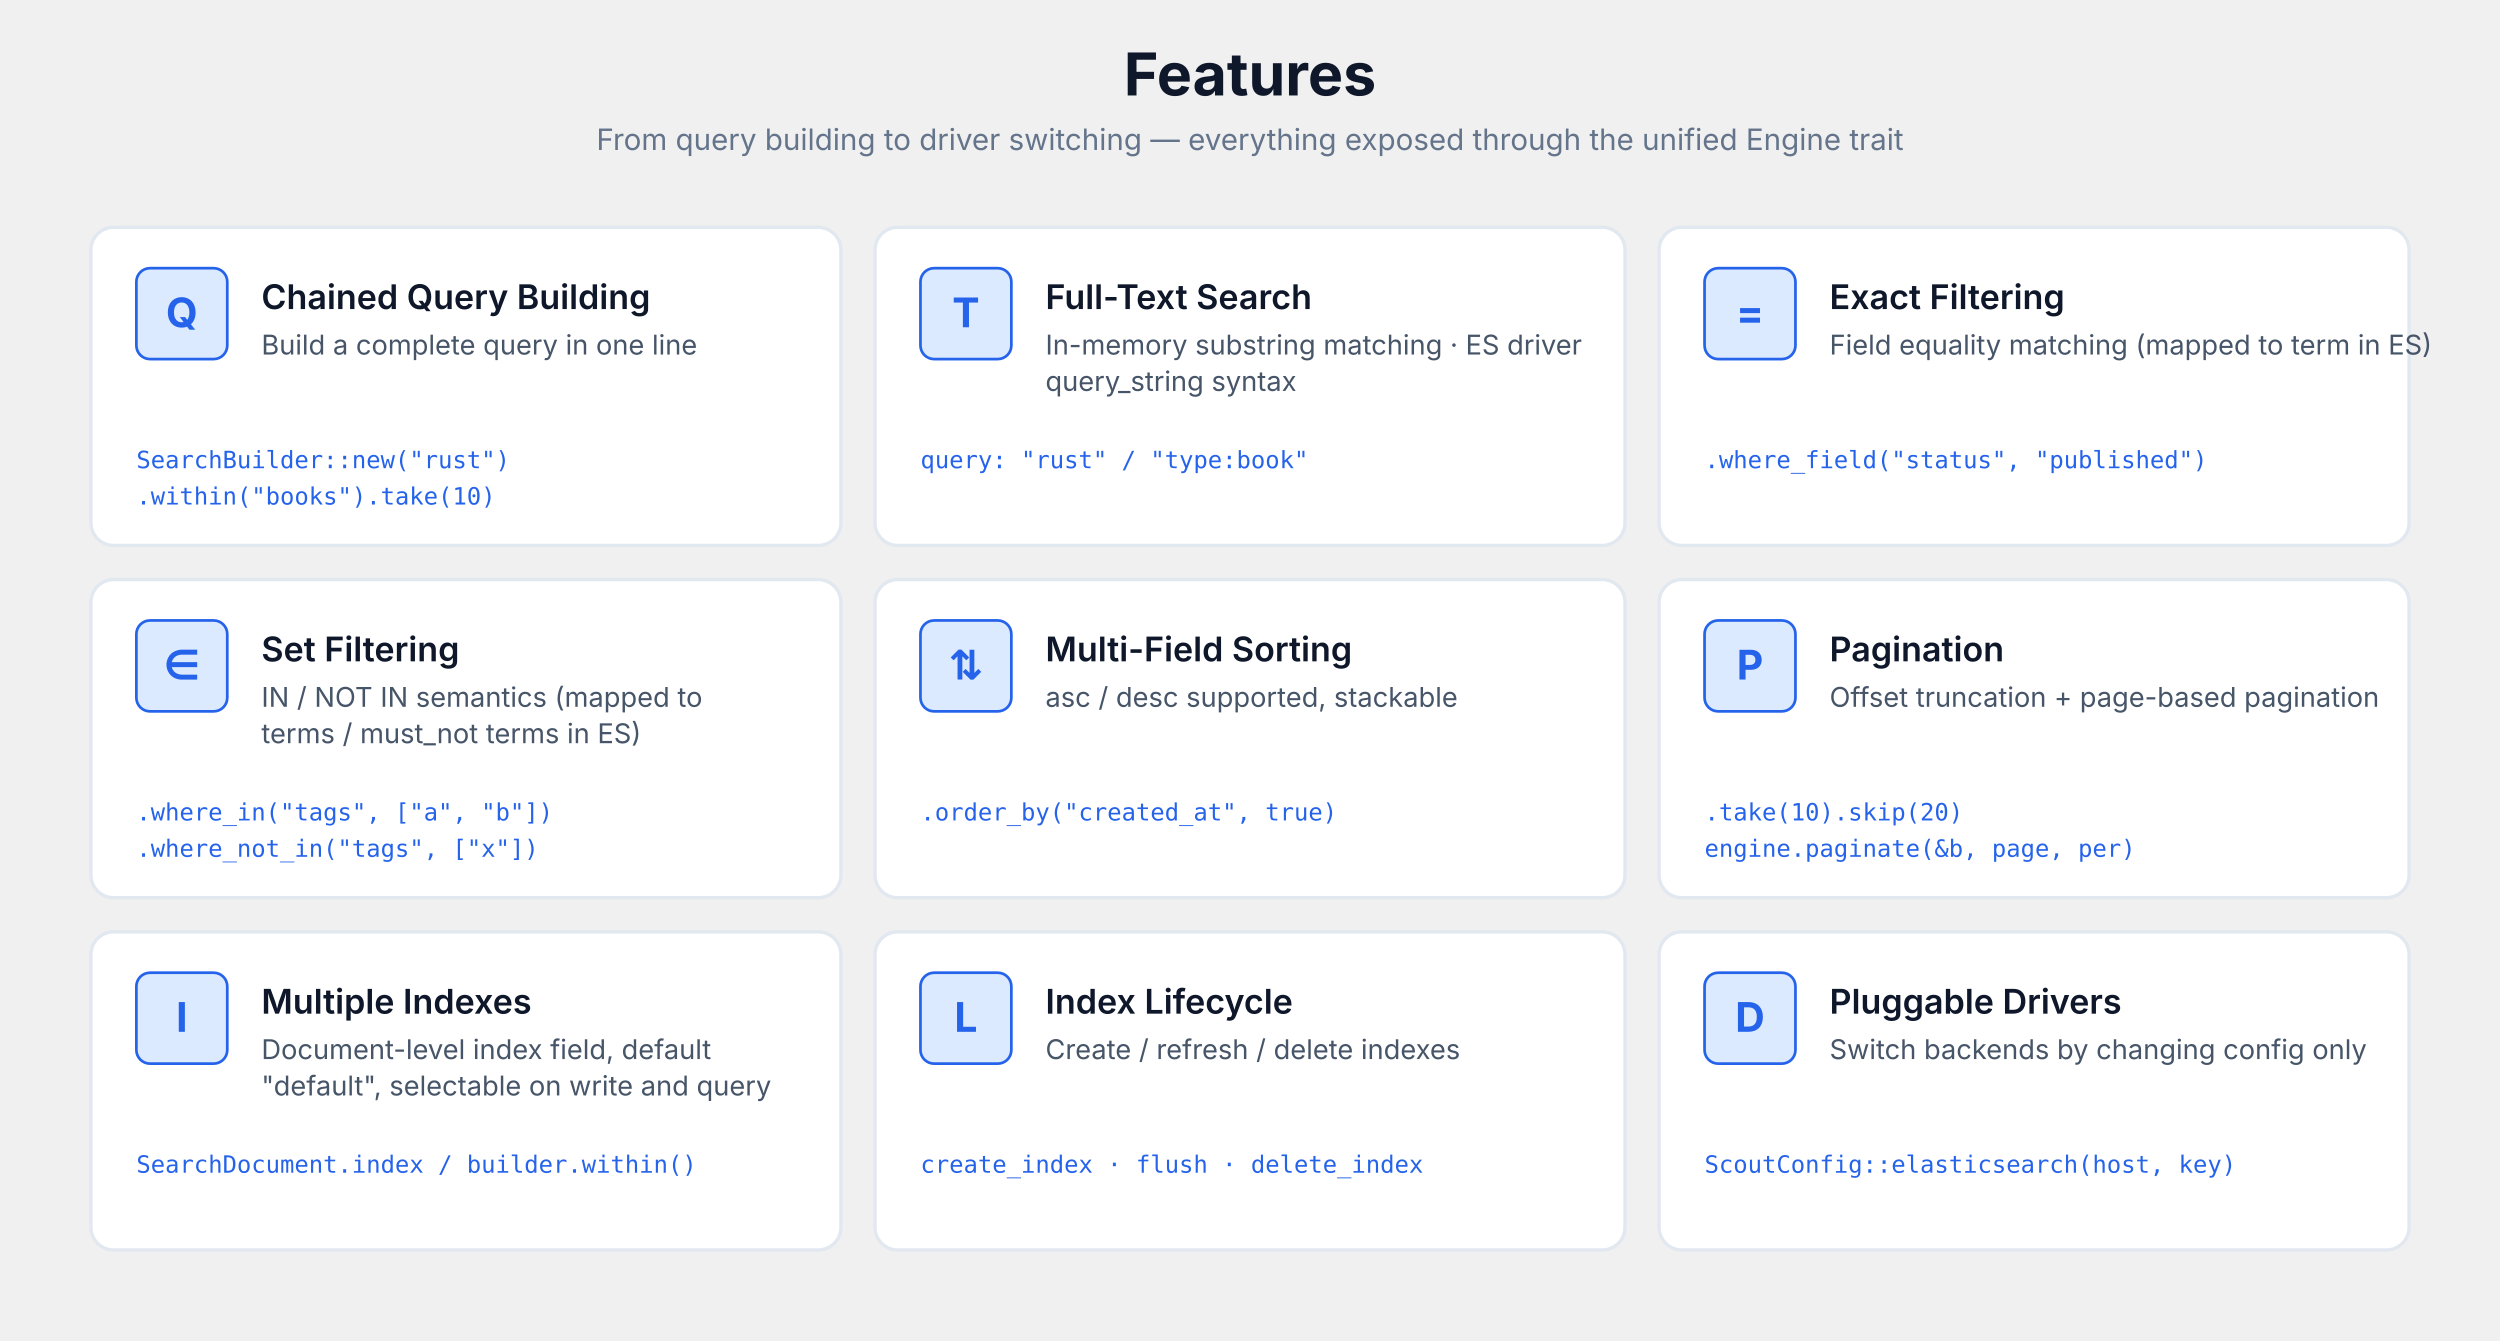
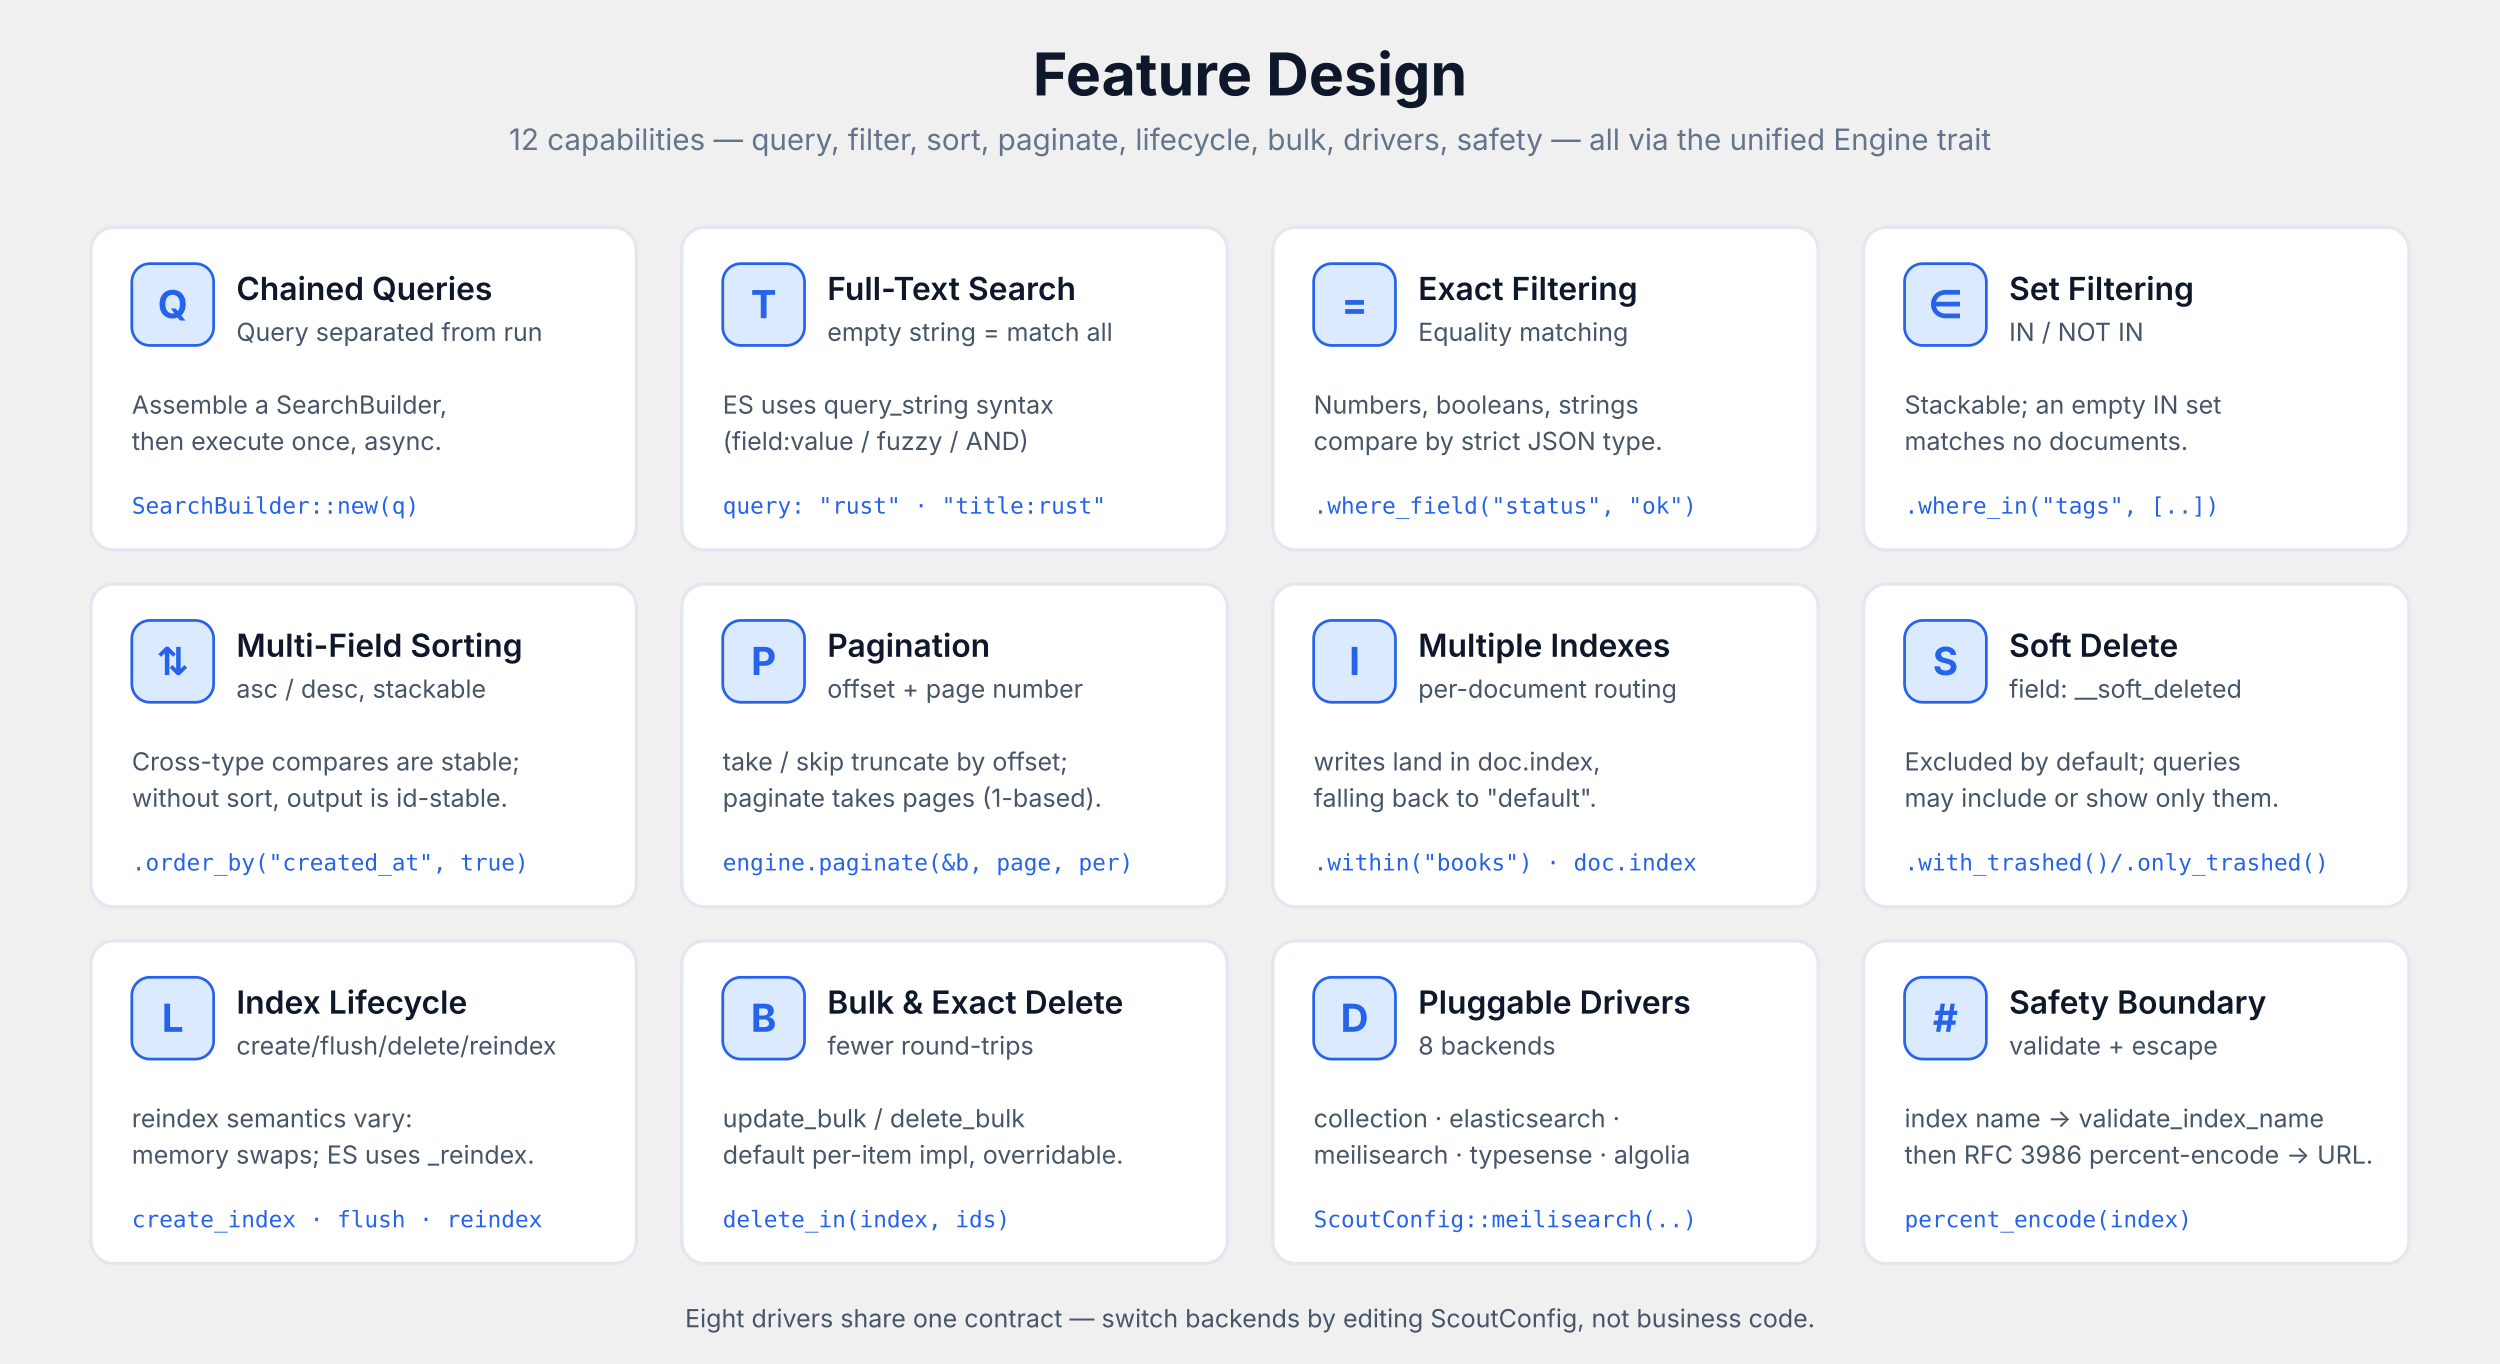
- <svg xmlns="http://www.w3.org/2000/svg" viewBox="0 0 1100 590" font-family="system-ui, -apple-system, 'Segoe UI', sans-serif">
+ <svg xmlns="http://www.w3.org/2000/svg" viewBox="0 0 1100 600" font-family="system-ui, -apple-system, 'Segoe UI', sans-serif" role="img" aria-labelledby="featTitle">
  <defs>
    <style>
      .title { font-size: 26px; font-weight: 700; fill: #0f172a; }
      .sub   { font-size: 13px; fill: #64748b; }
-       .card  { fill: #ffffff; stroke: #e2e8f0; stroke-width: 1.5; rx: 10; }
-       .card:hover { stroke: #2563eb; }
-       .name  { font-size: 15px; font-weight: 600; fill: #0f172a; }
-       .desc  { font-size: 12px; fill: #475569; }
-       .api   { font-size: 10.5px; fill: #2563eb; font-family: ui-monospace, SFMono-Regular, Menlo, monospace; }
-       .ico   { fill: #dbeafe; stroke: #2563eb; stroke-width: 1.2; rx: 6; }
+       .card  { fill: #ffffff; stroke: #e2e8f0; stroke-width: 1.5; }
+       .name  { font-size: 14px; font-weight: 600; fill: #0f172a; }
+       .desc  { font-size: 11px; fill: #475569; }
+       .api   { font-size: 10px; fill: #2563eb; font-family: ui-monospace, SFMono-Regular, Menlo, monospace; }
+       .ico   { fill: #dbeafe; stroke: #2563eb; stroke-width: 1.2; }
+       .ico-t { font-size: 17px; font-weight: 700; fill: #2563eb; }
+       .n     { font-size: 10px; font-weight: 700; fill: #94a3b8; }
    </style>
  </defs>
-   <text x="550" y="42" text-anchor="middle" class="title">Features</text>
-   <text x="550" y="66" text-anchor="middle" class="sub">From query building to driver switching — everything exposed through the unified Engine trait</text>
-   <rect x="40" y="100" width="330" height="140" class="card" />
-   <rect x="60" y="118" width="40" height="40" class="ico" />
-   <text x="80" y="144" text-anchor="middle" fill="#2563eb" font-size="18" font-weight="700">Q</text>
-   <text x="115" y="136" class="name">Chained Query Building</text>
-   <text x="115" y="156" class="desc">Build a complete query in one line</text>
-   <text x="60" y="206" class="api">SearchBuilder::new("rust")</text>
-   <text x="60" y="222" class="api">  .within("books").take(10)</text>
-   <rect x="385" y="100" width="330" height="140" class="card" />
-   <rect x="405" y="118" width="40" height="40" class="ico" />
-   <text x="425" y="144" text-anchor="middle" fill="#2563eb" font-size="18" font-weight="700">T</text>
-   <text x="460" y="136" class="name">Full-Text Search</text>
-   <text x="460" y="156" class="desc">In-memory substring matching · ES driver</text>
-   <text x="460" y="172" class="desc">query_string syntax</text>
-   <text x="405" y="206" class="api">query: "rust" / "type:book"</text>
-   <rect x="730" y="100" width="330" height="140" class="card" />
-   <rect x="750" y="118" width="40" height="40" class="ico" />
-   <text x="770" y="144" text-anchor="middle" fill="#2563eb" font-size="18" font-weight="700">=</text>
-   <text x="805" y="136" class="name">Exact Filtering</text>
-   <text x="805" y="156" class="desc">Field equality matching (mapped to term in ES)</text>
-   <text x="750" y="206" class="api">.where_field("status", "published")</text>
-   <rect x="40" y="255" width="330" height="140" class="card" />
-   <rect x="60" y="273" width="40" height="40" class="ico" />
-   <text x="80" y="299" text-anchor="middle" fill="#2563eb" font-size="18" font-weight="700">∈</text>
-   <text x="115" y="291" class="name">Set Filtering</text>
-   <text x="115" y="311" class="desc">IN / NOT IN semantics (mapped to</text>
-   <text x="115" y="327" class="desc">terms / must_not terms in ES)</text>
-   <text x="60" y="361" class="api">.where_in("tags", ["a", "b"])</text>
-   <text x="60" y="377" class="api">.where_not_in("tags", ["x"])</text>
-   <rect x="385" y="255" width="330" height="140" class="card" />
-   <rect x="405" y="273" width="40" height="40" class="ico" />
-   <text x="425" y="299" text-anchor="middle" fill="#2563eb" font-size="18" font-weight="700">⇅</text>
-   <text x="460" y="291" class="name">Multi-Field Sorting</text>
-   <text x="460" y="311" class="desc">asc / desc supported, stackable</text>
-   <text x="405" y="361" class="api">.order_by("created_at", true)</text>
-   <rect x="730" y="255" width="330" height="140" class="card" />
-   <rect x="750" y="273" width="40" height="40" class="ico" />
-   <text x="770" y="299" text-anchor="middle" fill="#2563eb" font-size="18" font-weight="700">P</text>
-   <text x="805" y="291" class="name">Pagination</text>
-   <text x="805" y="311" class="desc">Offset truncation + page-based pagination</text>
-   <text x="750" y="361" class="api">.take(10).skip(20)</text>
-   <text x="750" y="377" class="api">engine.paginate(&amp;b, page, per)</text>
-   <rect x="40" y="410" width="330" height="140" class="card" />
-   <rect x="60" y="428" width="40" height="40" class="ico" />
-   <text x="80" y="454" text-anchor="middle" fill="#2563eb" font-size="18" font-weight="700">I</text>
-   <text x="115" y="446" class="name">Multiple Indexes</text>
-   <text x="115" y="466" class="desc">Document-level index field, default</text>
-   <text x="115" y="482" class="desc">"default", selectable on write and query</text>
-   <text x="60" y="516" class="api">SearchDocument.index / builder.within()</text>
-   <rect x="385" y="410" width="330" height="140" class="card" />
-   <rect x="405" y="428" width="40" height="40" class="ico" />
-   <text x="425" y="454" text-anchor="middle" fill="#2563eb" font-size="18" font-weight="700">L</text>
-   <text x="460" y="446" class="name">Index Lifecycle</text>
-   <text x="460" y="466" class="desc">Create / refresh / delete indexes</text>
-   <text x="405" y="516" class="api">create_index · flush · delete_index</text>
-   <rect x="730" y="410" width="330" height="140" class="card" />
-   <rect x="750" y="428" width="40" height="40" class="ico" />
-   <text x="770" y="454" text-anchor="middle" fill="#2563eb" font-size="18" font-weight="700">D</text>
-   <text x="805" y="446" class="name">Pluggable Drivers</text>
-   <text x="805" y="466" class="desc">Switch backends by changing config only</text>
-   <text x="750" y="516" class="api">ScoutConfig::elasticsearch(host, key)</text>
+   <text x="550" y="42" text-anchor="middle" class="title">Feature Design</text>
+   <text x="550" y="66" text-anchor="middle" class="sub">12 capabilities — query, filter, sort, paginate, lifecycle, bulk, drivers, safety — all via the unified Engine trait</text>
+   <rect x="40" y="100" width="240" height="142" rx="10" class="card" />
+   <rect x="58" y="116" width="36" height="36" rx="8" class="ico" />
+   <text x="76" y="140" text-anchor="middle" class="ico-t">Q</text>
+   <text x="104" y="132" class="name">Chained Queries</text>
+   <text x="104" y="150" class="desc">Query separated from run</text>
+   <text x="58" y="182" class="desc">Assemble a SearchBuilder,</text>
+   <text x="58" y="198" class="desc">then execute once, async.</text>
+   <text x="58" y="226" class="api">SearchBuilder::new(q)</text>
+   <rect x="300" y="100" width="240" height="142" rx="10" class="card" />
+   <rect x="318" y="116" width="36" height="36" rx="8" class="ico" />
+   <text x="336" y="140" text-anchor="middle" class="ico-t">T</text>
+   <text x="364" y="132" class="name">Full-Text Search</text>
+   <text x="364" y="150" class="desc">empty string = match all</text>
+   <text x="318" y="182" class="desc">ES uses query_string syntax</text>
+   <text x="318" y="198" class="desc">(field:value / fuzzy / AND)</text>
+   <text x="318" y="226" class="api">query: "rust" · "title:rust"</text>
+   <rect x="560" y="100" width="240" height="142" rx="10" class="card" />
+   <rect x="578" y="116" width="36" height="36" rx="8" class="ico" />
+   <text x="596" y="140" text-anchor="middle" class="ico-t">=</text>
+   <text x="624" y="132" class="name">Exact Filtering</text>
+   <text x="624" y="150" class="desc">Equality matching</text>
+   <text x="578" y="182" class="desc">Numbers, booleans, strings</text>
+   <text x="578" y="198" class="desc">compare by strict JSON type.</text>
+   <text x="578" y="226" class="api">.where_field("status", "ok")</text>
+   <rect x="820" y="100" width="240" height="142" rx="10" class="card" />
+   <rect x="838" y="116" width="36" height="36" rx="8" class="ico" />
+   <text x="856" y="140" text-anchor="middle" class="ico-t">∈</text>
+   <text x="884" y="132" class="name">Set Filtering</text>
+   <text x="884" y="150" class="desc">IN / NOT IN</text>
+   <text x="838" y="182" class="desc">Stackable; an empty IN set</text>
+   <text x="838" y="198" class="desc">matches no documents.</text>
+   <text x="838" y="226" class="api">.where_in("tags", [..])</text>
+   <rect x="40" y="257" width="240" height="142" rx="10" class="card" />
+   <rect x="58" y="273" width="36" height="36" rx="8" class="ico" />
+   <text x="76" y="297" text-anchor="middle" class="ico-t">⇅</text>
+   <text x="104" y="289" class="name">Multi-Field Sorting</text>
+   <text x="104" y="307" class="desc">asc / desc, stackable</text>
+   <text x="58" y="339" class="desc">Cross-type compares are stable;</text>
+   <text x="58" y="355" class="desc">without sort, output is id-stable.</text>
+   <text x="58" y="383" class="api">.order_by("created_at", true)</text>
+   <rect x="300" y="257" width="240" height="142" rx="10" class="card" />
+   <rect x="318" y="273" width="36" height="36" rx="8" class="ico" />
+   <text x="336" y="297" text-anchor="middle" class="ico-t">P</text>
+   <text x="364" y="289" class="name">Pagination</text>
+   <text x="364" y="307" class="desc">offset + page number</text>
+   <text x="318" y="339" class="desc">take / skip truncate by offset;</text>
+   <text x="318" y="355" class="desc">paginate takes pages (1-based).</text>
+   <text x="318" y="383" class="api">engine.paginate(&amp;b, page, per)</text>
+   <rect x="560" y="257" width="240" height="142" rx="10" class="card" />
+   <rect x="578" y="273" width="36" height="36" rx="8" class="ico" />
+   <text x="596" y="297" text-anchor="middle" class="ico-t">I</text>
+   <text x="624" y="289" class="name">Multiple Indexes</text>
+   <text x="624" y="307" class="desc">per-document routing</text>
+   <text x="578" y="339" class="desc">writes land in doc.index,</text>
+   <text x="578" y="355" class="desc">falling back to "default".</text>
+   <text x="578" y="383" class="api">.within("books") · doc.index</text>
+   <rect x="820" y="257" width="240" height="142" rx="10" class="card" />
+   <rect x="838" y="273" width="36" height="36" rx="8" class="ico" />
+   <text x="856" y="297" text-anchor="middle" class="ico-t">S</text>
+   <text x="884" y="289" class="name">Soft Delete</text>
+   <text x="884" y="307" class="desc">field: __soft_deleted</text>
+   <text x="838" y="339" class="desc">Excluded by default; queries</text>
+   <text x="838" y="355" class="desc">may include or show only them.</text>
+   <text x="838" y="383" class="api">.with_trashed()/.only_trashed()</text>
+   <rect x="40" y="414" width="240" height="142" rx="10" class="card" />
+   <rect x="58" y="430" width="36" height="36" rx="8" class="ico" />
+   <text x="76" y="454" text-anchor="middle" class="ico-t">L</text>
+   <text x="104" y="446" class="name">Index Lifecycle</text>
+   <text x="104" y="464" class="desc">create/flush/delete/reindex</text>
+   <text x="58" y="496" class="desc">reindex semantics vary:</text>
+   <text x="58" y="512" class="desc">memory swaps; ES uses _reindex.</text>
+   <text x="58" y="540" class="api">create_index · flush · reindex</text>
+   <rect x="300" y="414" width="240" height="142" rx="10" class="card" />
+   <rect x="318" y="430" width="36" height="36" rx="8" class="ico" />
+   <text x="336" y="454" text-anchor="middle" class="ico-t">B</text>
+   <text x="364" y="446" class="name">Bulk &amp; Exact Delete</text>
+   <text x="364" y="464" class="desc">fewer round-trips</text>
+   <text x="318" y="496" class="desc">update_bulk / delete_bulk</text>
+   <text x="318" y="512" class="desc">default per-item impl, overridable.</text>
+   <text x="318" y="540" class="api">delete_in(index, ids)</text>
+   <rect x="560" y="414" width="240" height="142" rx="10" class="card" />
+   <rect x="578" y="430" width="36" height="36" rx="8" class="ico" />
+   <text x="596" y="454" text-anchor="middle" class="ico-t">D</text>
+   <text x="624" y="446" class="name">Pluggable Drivers</text>
+   <text x="624" y="464" class="desc">8 backends</text>
+   <text x="578" y="496" class="desc">collection · elasticsearch ·</text>
+   <text x="578" y="512" class="desc">meilisearch · typesense · algolia</text>
+   <text x="578" y="540" class="api">ScoutConfig::meilisearch(..)</text>
+   <rect x="820" y="414" width="240" height="142" rx="10" class="card" />
+   <rect x="838" y="430" width="36" height="36" rx="8" class="ico" />
+   <text x="856" y="454" text-anchor="middle" class="ico-t">#</text>
+   <text x="884" y="446" class="name">Safety Boundary</text>
+   <text x="884" y="464" class="desc">validate + escape</text>
+   <text x="838" y="496" class="desc">index name → validate_index_name</text>
+   <text x="838" y="512" class="desc">then RFC 3986 percent-encode → URL.</text>
+   <text x="838" y="540" class="api">percent_encode(index)</text>
+   <text x="550" y="584" text-anchor="middle" class="desc">Eight drivers share one contract — switch backends by editing ScoutConfig, not business code.</text>
</svg>
